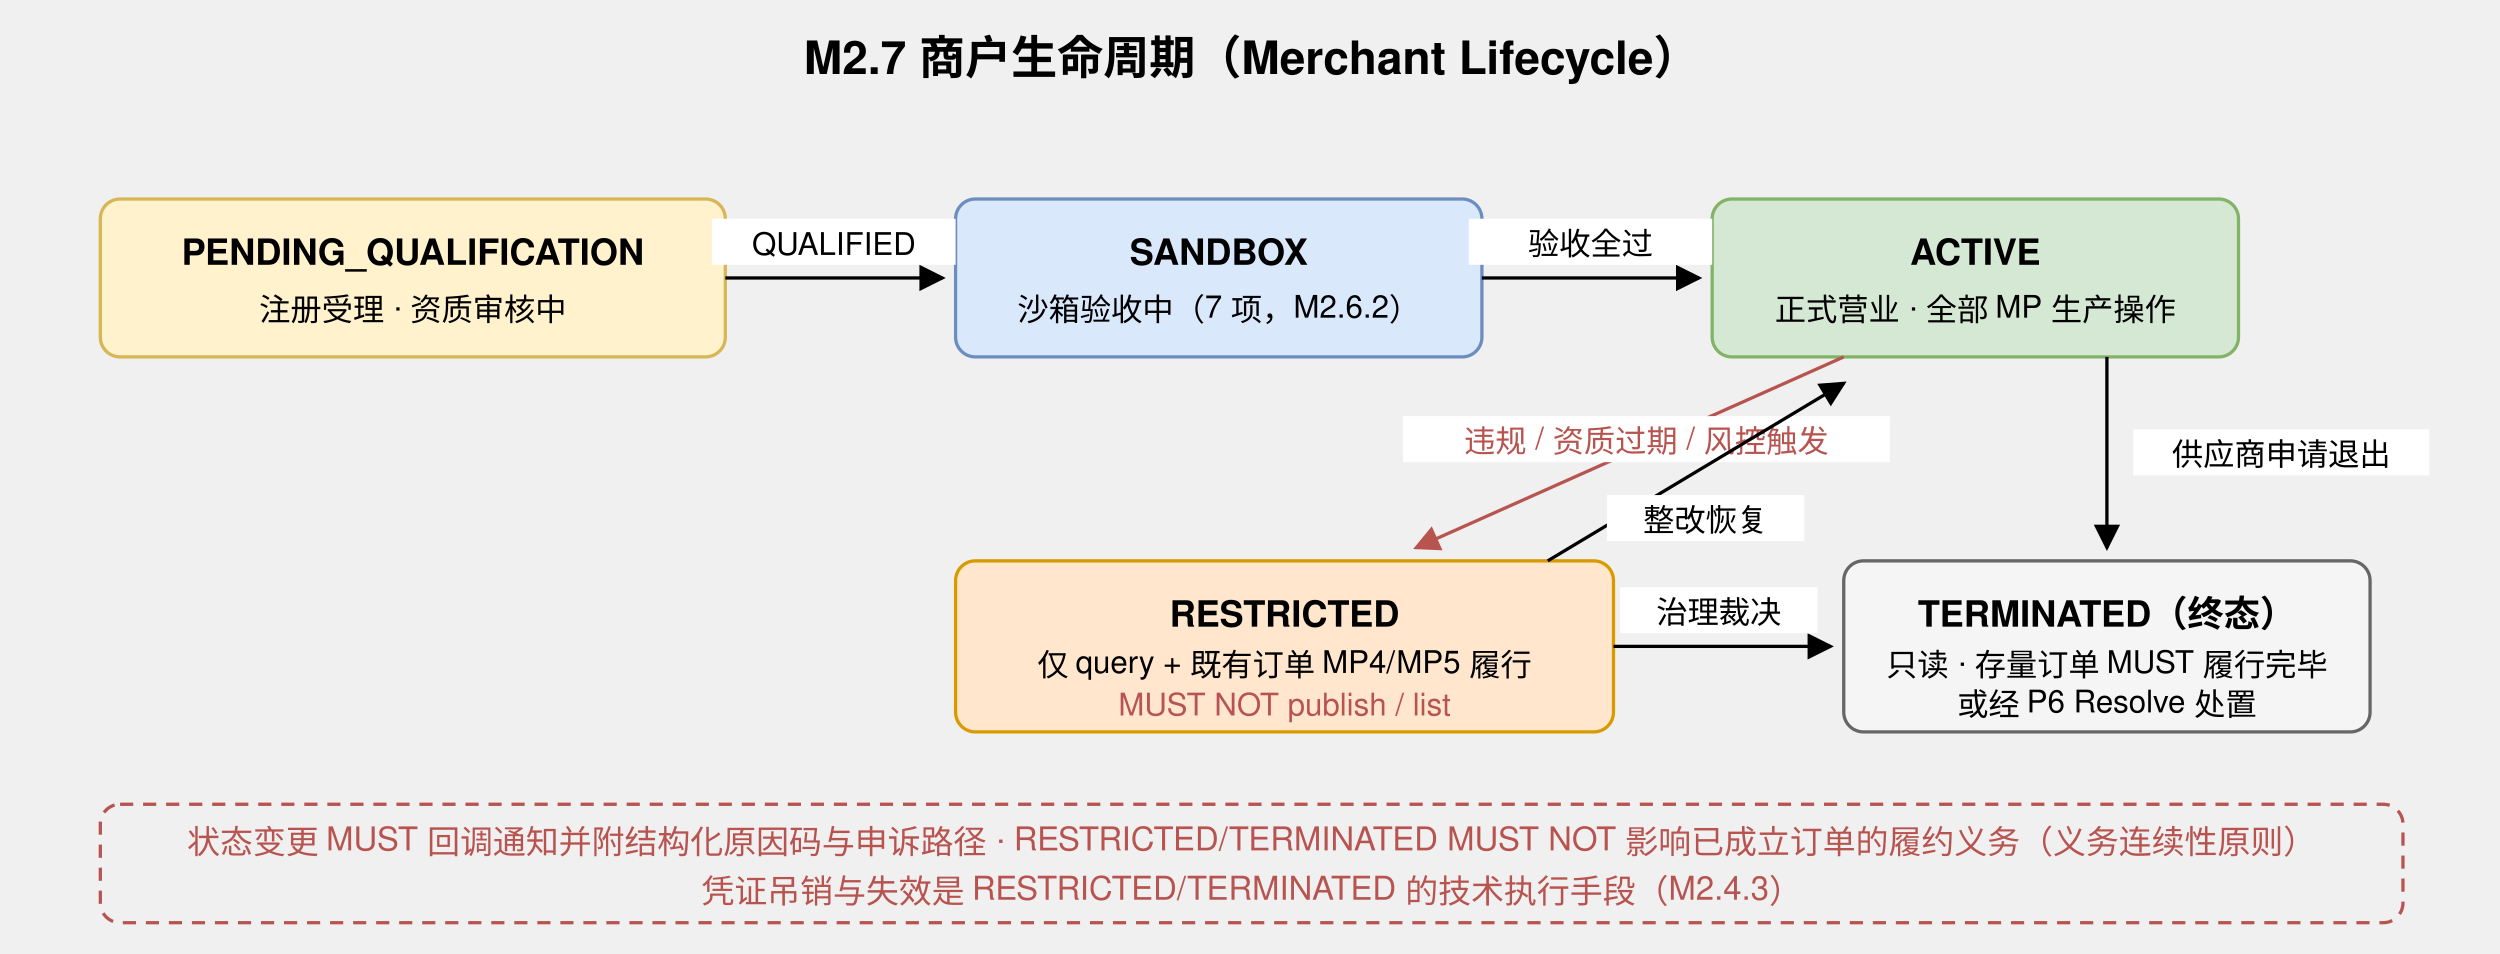
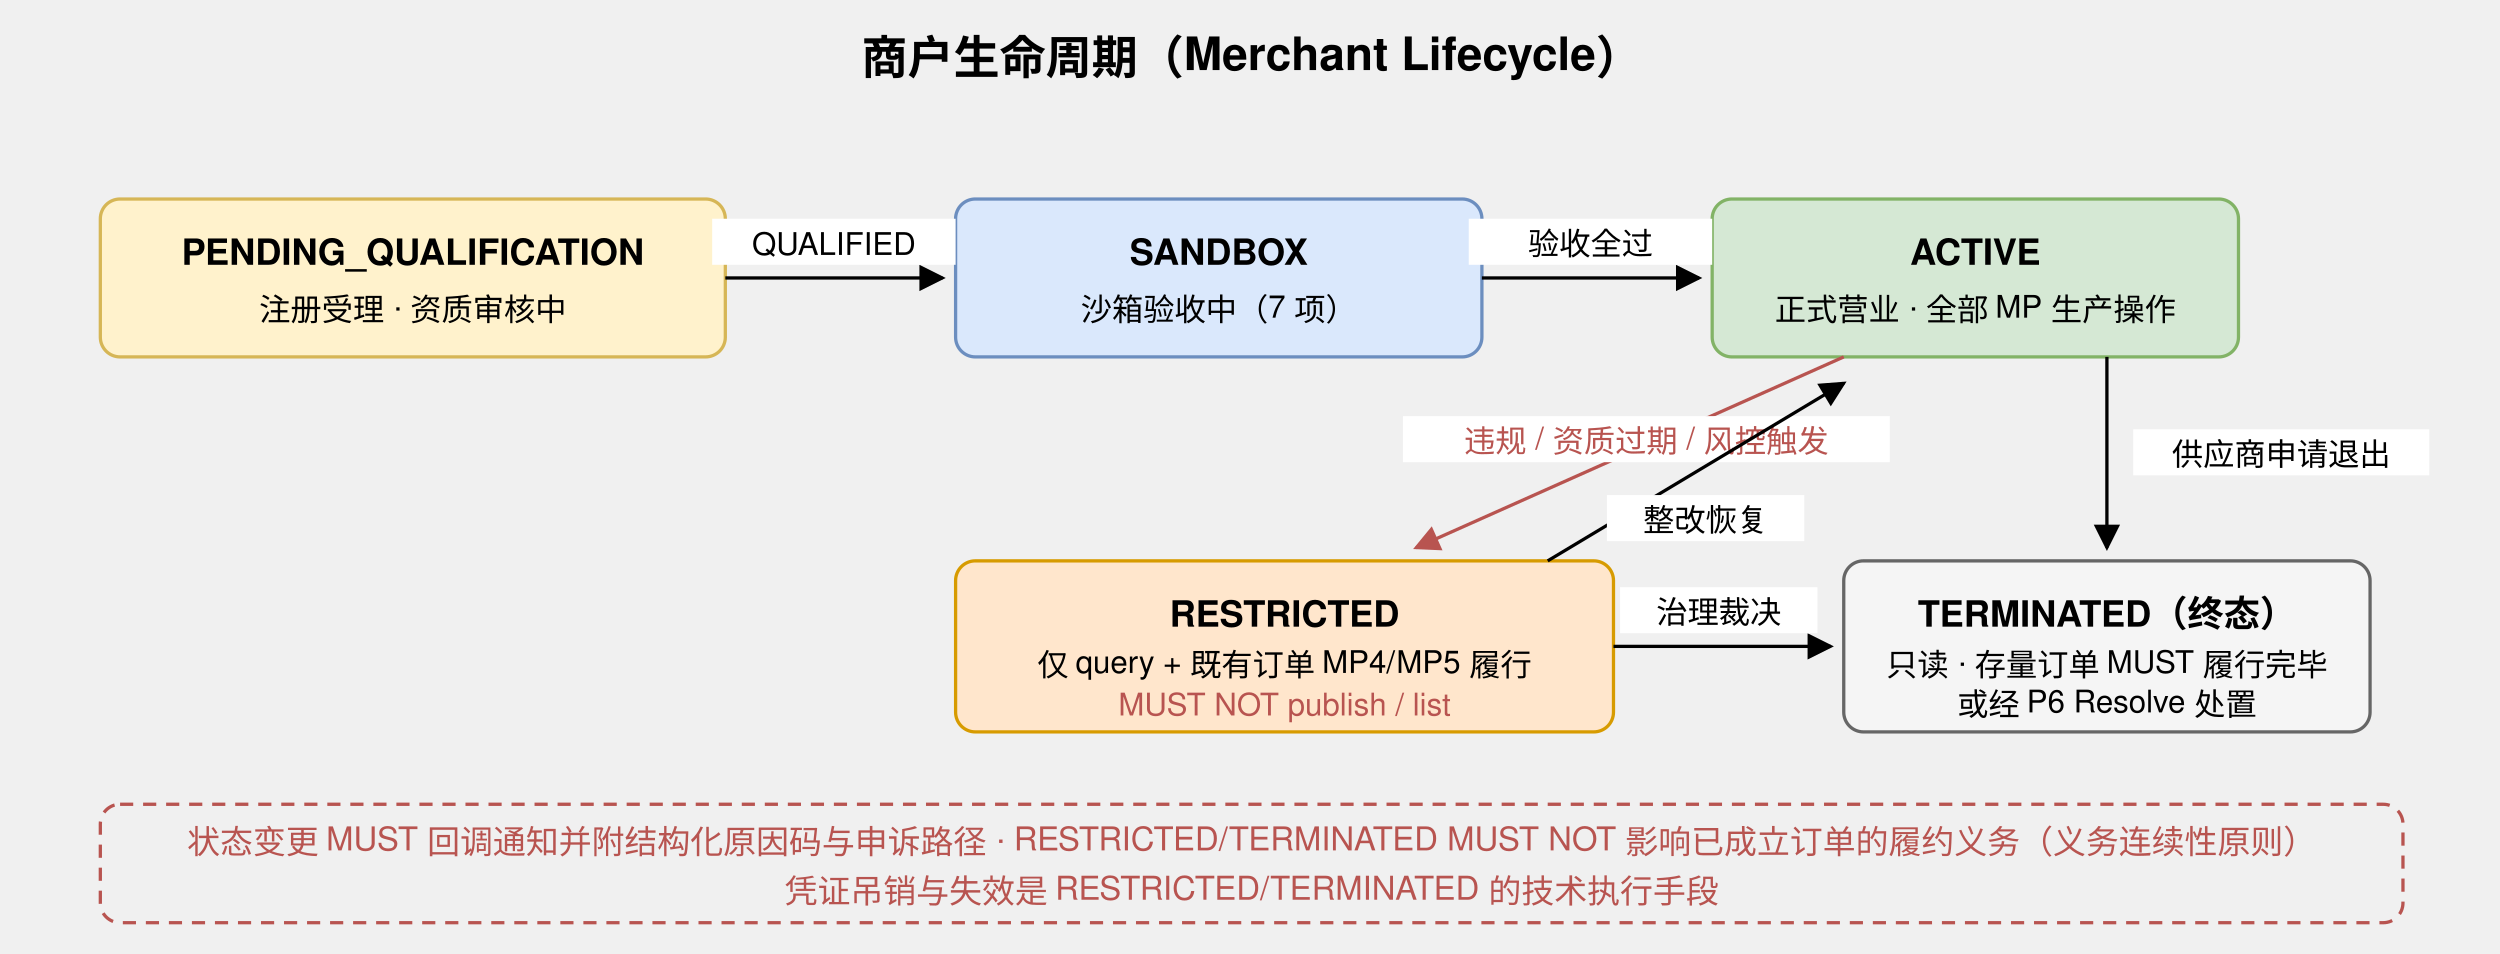
<svg xmlns="http://www.w3.org/2000/svg" version="1.1" width="760px" height="290px" viewBox="-0.5 -0.5 760 290" font-family="Helvetica">
  <defs>
    <marker id="mMlcArrow" markerWidth="10" markerHeight="10" refX="7" refY="4" orient="auto" markerUnits="userSpaceOnUse">
      <path d="M0,0 L8,4 L0,8 Z" fill="rgb(0,0,0)" />
    </marker>
    <marker id="mMlcArrowR" markerWidth="10" markerHeight="10" refX="7" refY="4" orient="auto" markerUnits="userSpaceOnUse">
      <path d="M0,0 L8,4 L0,8 Z" fill="#b85450" />
    </marker>
  </defs>
  <g>
-     <text x="380" y="22" text-anchor="middle" font-size="14" font-weight="bold">M2.7 商户生命周期（Merchant Lifecycle）</text>
+     <text x="380" y="22" text-anchor="middle" font-size="14" font-weight="bold">商户生命周期（Merchant Lifecycle）</text>
    <rect x="30" y="60" width="190" height="48" rx="6" fill="#fff2cc" stroke="#d6b656" />
    <text x="125" y="80" text-anchor="middle" font-size="11" font-weight="bold">PENDING_QUALIFICATION</text>
    <text x="125" y="97" text-anchor="middle" font-size="9.5">注册受理 · 资质审核中</text>
    <rect x="290" y="60" width="160" height="48" rx="6" fill="#dae8fc" stroke="#6c8ebf" />
    <text x="370" y="80" text-anchor="middle" font-size="11" font-weight="bold">SANDBOX</text>
-     <text x="370" y="97" text-anchor="middle" font-size="9.5">沙箱验收中（7 项，M2.6.2）</text>
+     <text x="370" y="97" text-anchor="middle" font-size="9.5">沙箱验收中（7 项）</text>
    <rect x="520" y="60" width="160" height="48" rx="6" fill="#d5e8d4" stroke="#82b366" />
    <text x="600" y="80" text-anchor="middle" font-size="11" font-weight="bold">ACTIVE</text>
    <text x="600" y="97" text-anchor="middle" font-size="9.5">正式营业 · 全部 MP 生产操作</text>
    <path d="M 220 84 L 286 84" fill="none" stroke="rgb(0,0,0)" marker-end="url(#mMlcArrow)" />
    <g font-size="9.5" text-anchor="middle">
      <rect x="216" y="66" width="74" height="14" fill="#fff" />
      <text x="253" y="77">QUALIFIED</text>
    </g>
    <path d="M 450 84 L 516 84" fill="none" stroke="rgb(0,0,0)" marker-end="url(#mMlcArrow)" />
    <g font-size="9.5" text-anchor="middle">
      <rect x="446" y="66" width="74" height="14" fill="#fff" />
      <text x="483" y="77">验收全过</text>
    </g>
    <rect x="290" y="170" width="200" height="52" rx="6" fill="#ffe6cc" stroke="#d79b00" />
    <text x="390" y="190" text-anchor="middle" font-size="11" font-weight="bold">RESTRICTED</text>
    <text x="390" y="205" text-anchor="middle" font-size="9.5">仅 query + 既有订单 MP4/MP5 履行</text>
    <text x="390" y="217" text-anchor="middle" font-size="9.5" fill="#b85450">MUST NOT publish / list</text>
    <rect x="560" y="170" width="160" height="52" rx="6" fill="#f5f5f5" stroke="#666666" />
    <text x="640" y="190" text-anchor="middle" font-size="11" font-weight="bold">TERMINATED（终态）</text>
    <text x="640" y="205" text-anchor="middle" font-size="9.5">只读 · 存量订单 MUST 履行完毕</text>
    <text x="640" y="217" text-anchor="middle" font-size="9.5">或经 P6 Resolve 处置</text>
    <path d="M 560 108 L 430 166" fill="none" stroke="#b85450" marker-end="url(#mMlcArrowR)" />
    <g font-size="9.5" text-anchor="middle" fill="#b85450">
      <rect x="426" y="126" width="148" height="14" fill="#fff" />
      <text x="500" y="137">违规 / 资质过期 / 风控触发</text>
    </g>
    <path d="M 490 190 L 542 152 L 566 122" fill="none" stroke="rgb(0,0,0)" marker-end="url(#mMlcArrow)" opacity="0" />
    <path d="M 470 170 L 560 116" fill="none" stroke="rgb(0,0,0)" marker-end="url(#mMlcArrow)" />
    <g font-size="9.5" text-anchor="middle">
      <rect x="488" y="150" width="60" height="14" fill="#fff" />
      <text x="518" y="161">整改恢复</text>
    </g>
    <path d="M 490 196 L 556 196" fill="none" stroke="rgb(0,0,0)" marker-end="url(#mMlcArrow)" />
    <g font-size="9.5" text-anchor="middle">
      <rect x="492" y="178" width="60" height="14" fill="#fff" />
      <text x="522" y="189">治理裁决</text>
    </g>
    <path d="M 640 108 L 640 166" fill="none" stroke="rgb(0,0,0)" marker-end="url(#mMlcArrow)" />
    <g font-size="9.5" text-anchor="middle">
      <rect x="648" y="130" width="90" height="14" fill="#fff" />
      <text x="693" y="141">供应商申请退出</text>
    </g>
    <rect x="30" y="244" width="700" height="36" rx="6" fill="none" stroke="#b85450" stroke-dasharray="4 3" />
    <text x="380" y="259" text-anchor="middle" font-size="10" fill="#b85450">状态变更 MUST 回调通知并附结构化原因码与申诉路径 · RESTRICTED/TERMINATED MUST NOT 影响已成立订单的履约义务（义务连续性原则）</text>
-     <text x="380" y="274" text-anchor="middle" font-size="10" fill="#b85450">凭证吊销与失效是 RESTRICTED/TERMINATED 的技术执行手段（M2.4.3）</text>
+     <text x="380" y="274" text-anchor="middle" font-size="10" fill="#b85450">凭证吊销与失效是 RESTRICTED/TERMINATED 的技术执行手段</text>
  </g>
</svg>
